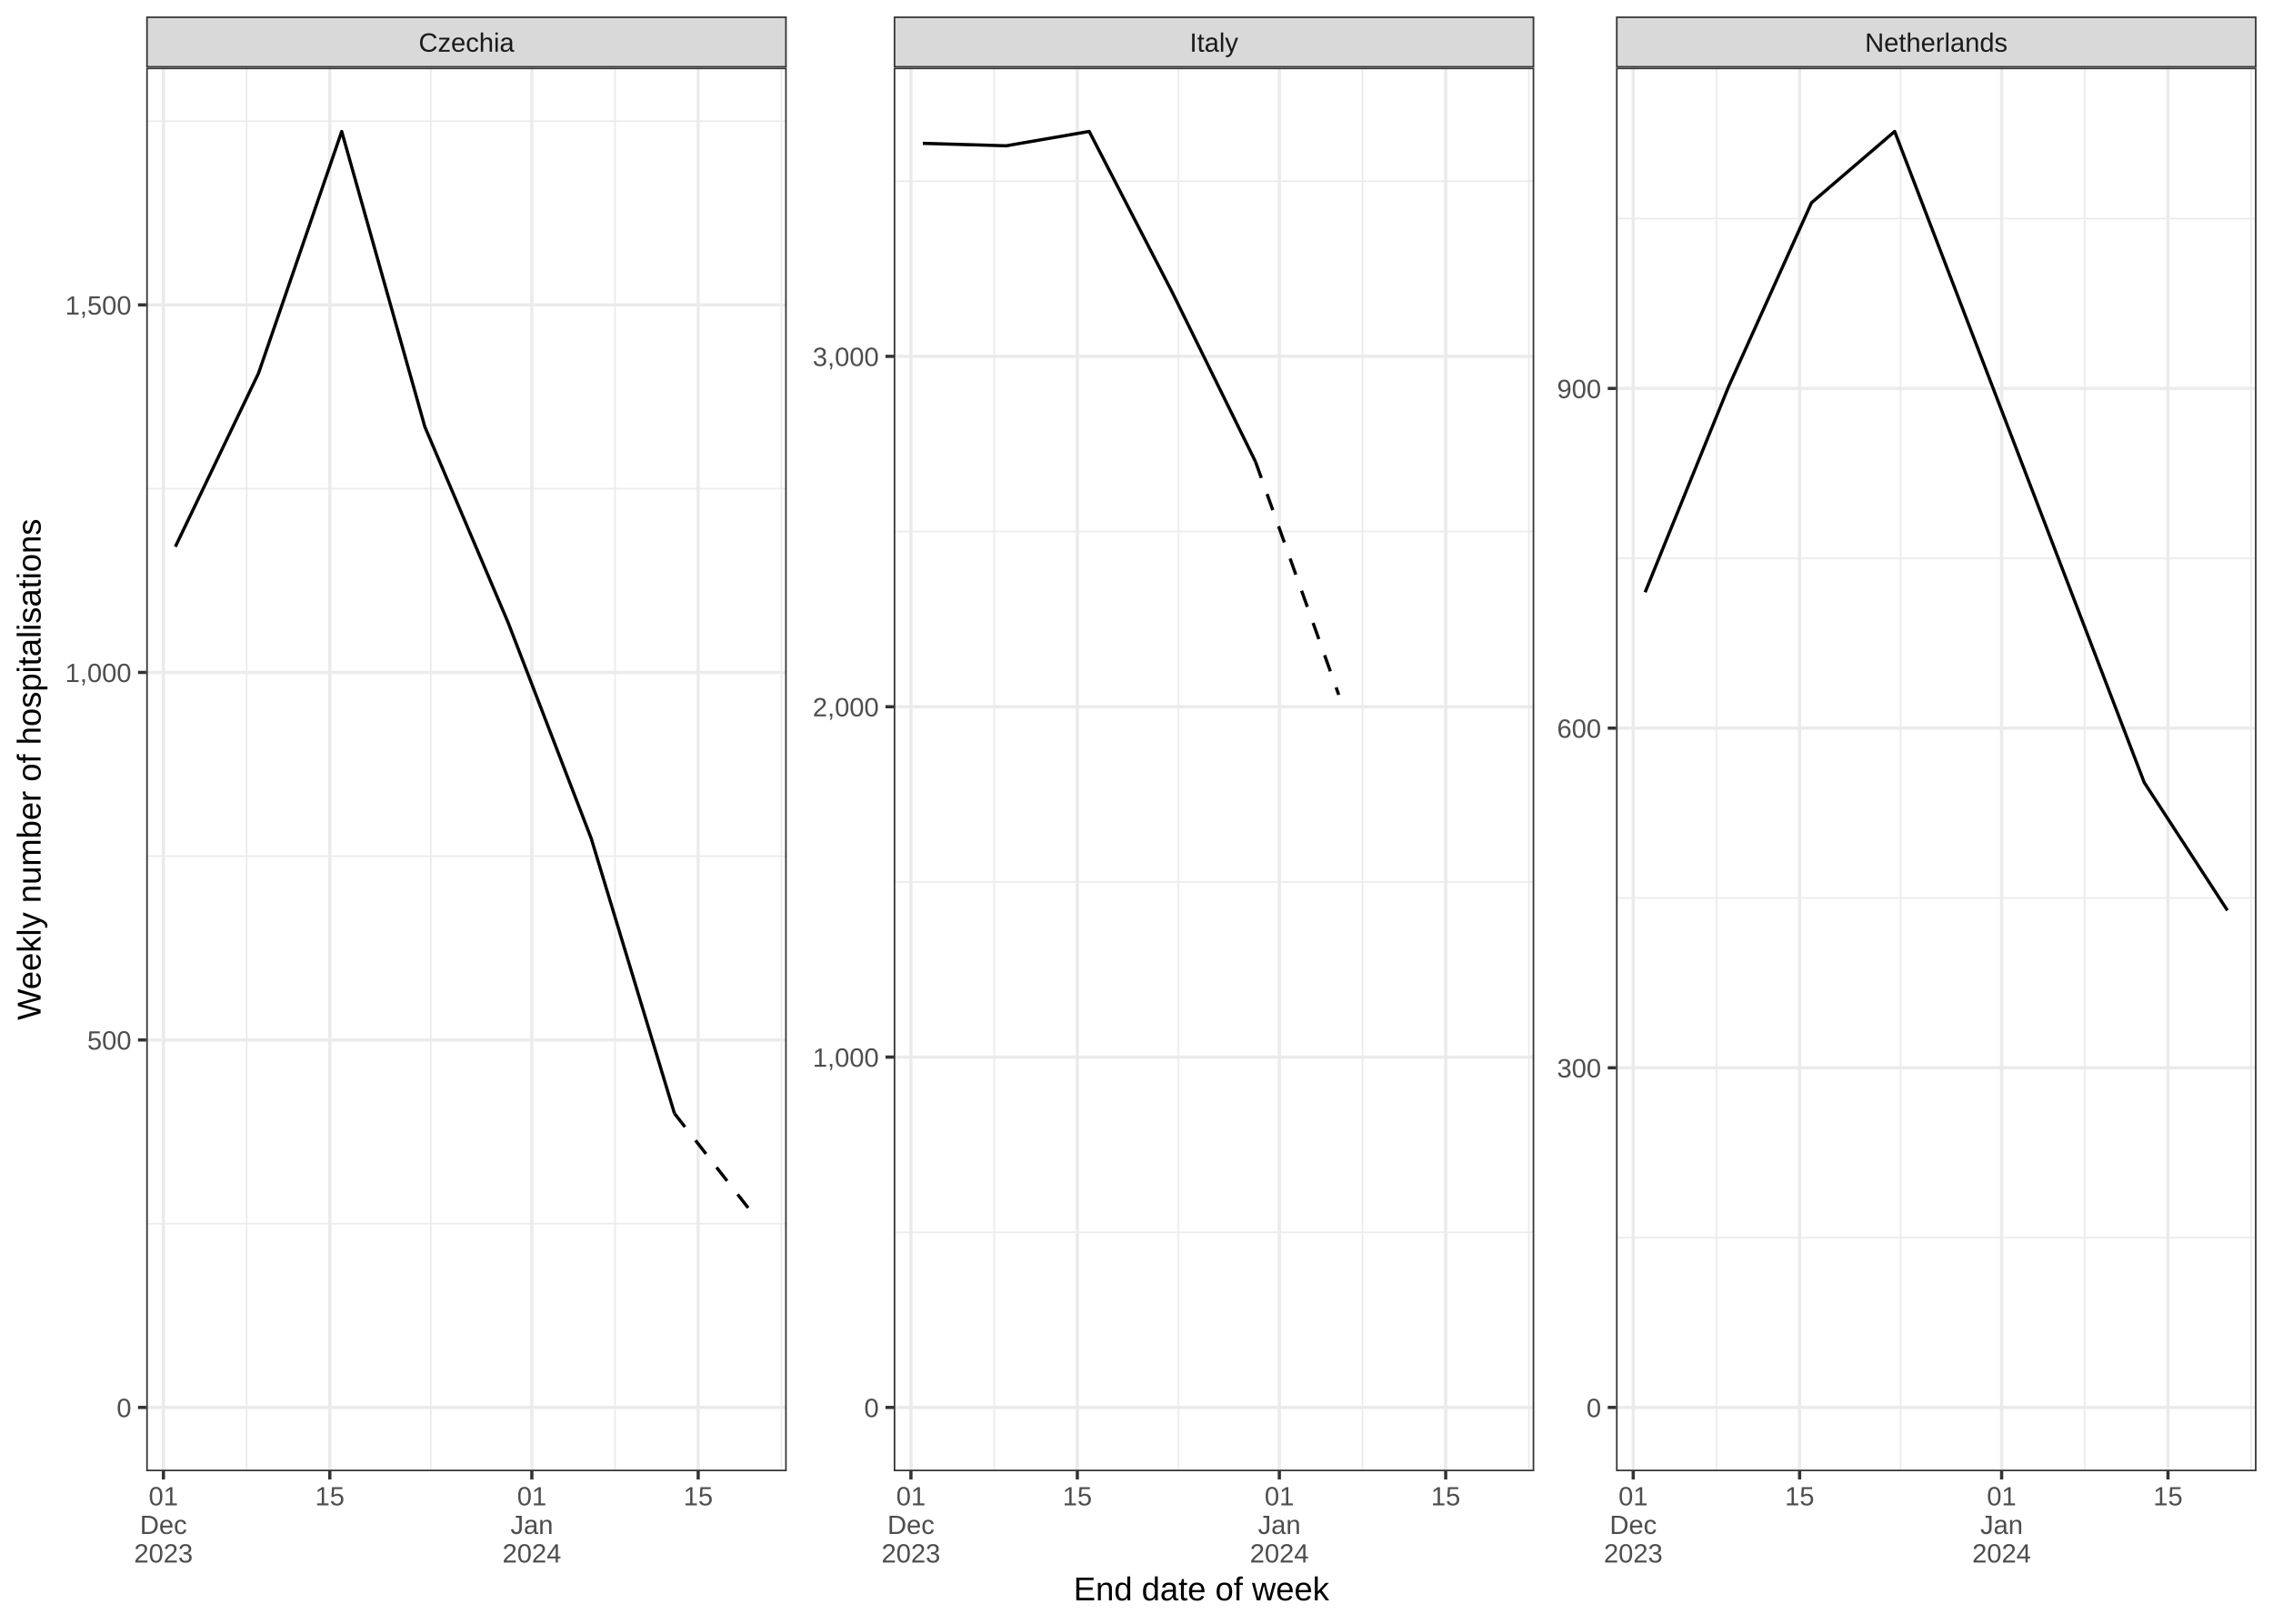
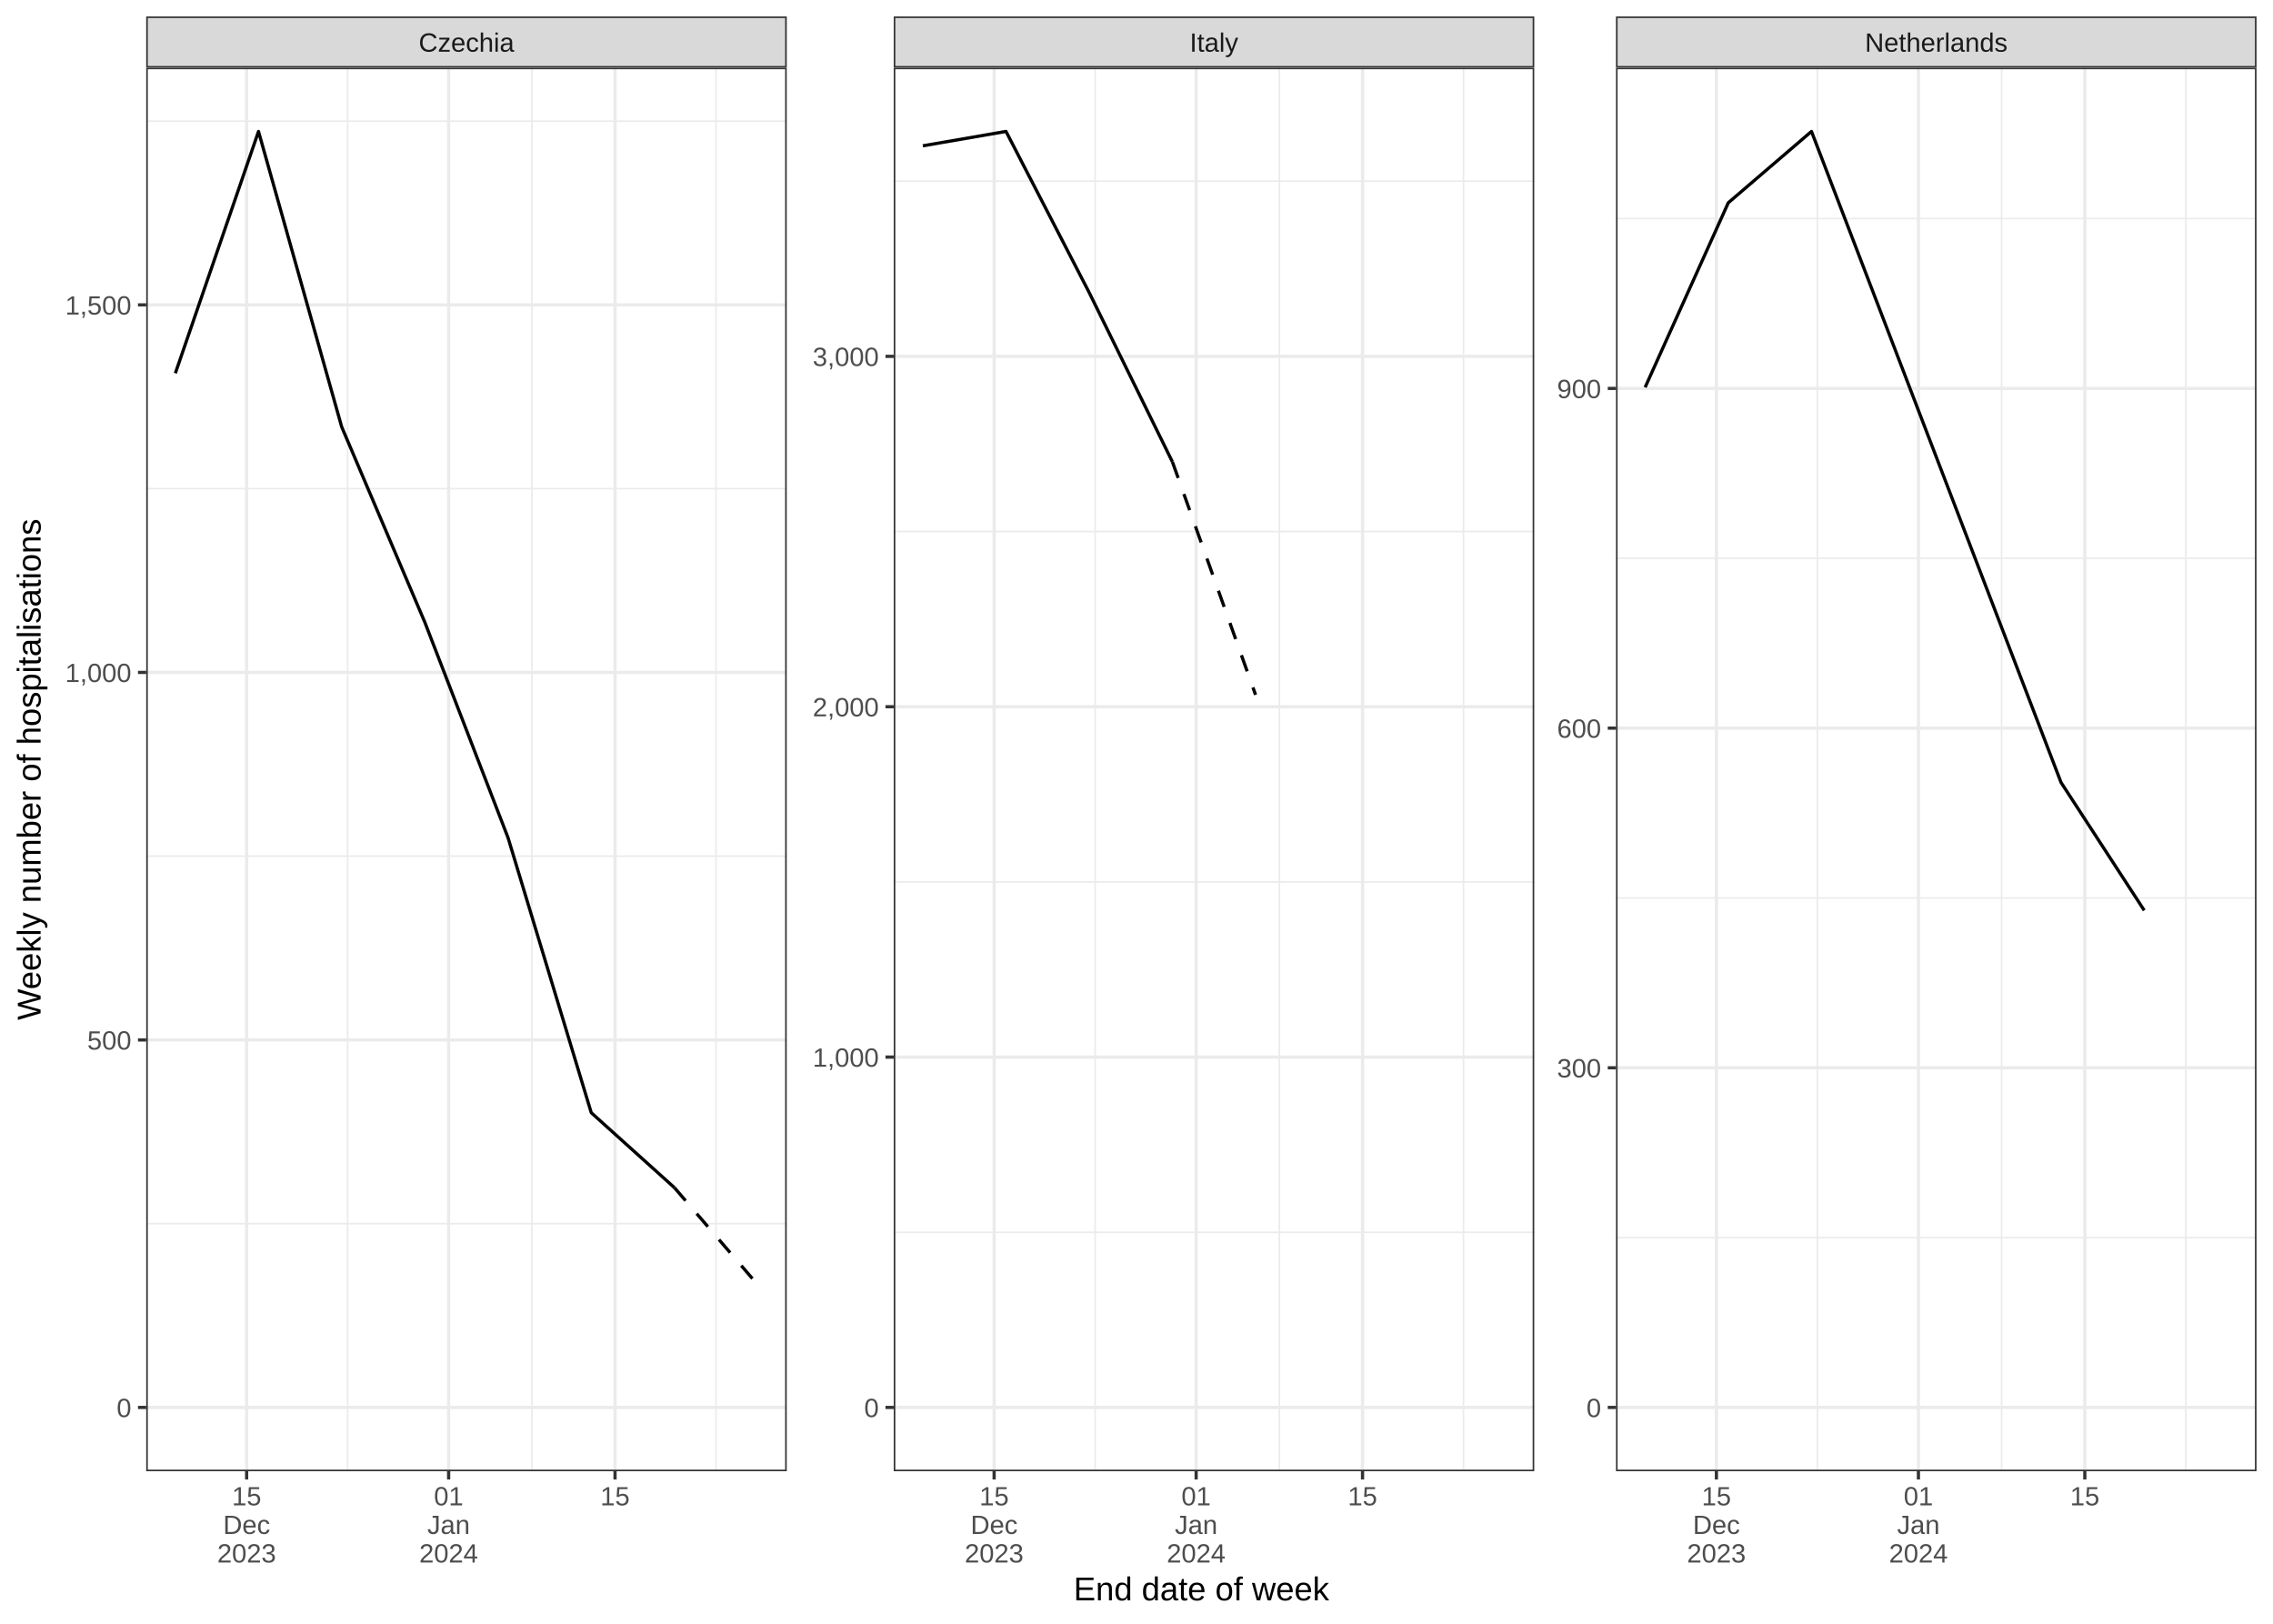
<svg xmlns="http://www.w3.org/2000/svg" class="svglite" width="756.00pt" height="540.00pt" viewBox="0 0 756.00 540.00">
  <defs>
    <style type="text/css">
    .svglite line, .svglite polyline, .svglite polygon, .svglite path, .svglite rect, .svglite circle {
      fill: none;
      stroke: #000000;
      stroke-linecap: round;
      stroke-linejoin: round;
      stroke-miterlimit: 10.00;
    }
    .svglite text {
      white-space: pre;
    }
  </style>
  </defs>
  <rect width="100%" height="100%" style="stroke: none; fill: #FFFFFF;" />
  <defs>
    <clipPath id="cpMC4wMHw3NTYuMDB8MC4wMHw1NDAuMDA=">
      <rect x="0.00" y="0.00" width="756.00" height="540.00" />
    </clipPath>
  </defs>
  <g clip-path="url(#cpMC4wMHw3NTYuMDB8MC4wMHw1NDAuMDA=)">
    <rect x="0.00" y="0.00" width="756.00" height="540.00" style="stroke-width: 1.07; stroke: #FFFFFF; fill: #FFFFFF;" />
  </g>
  <defs>
    <clipPath id="cpNDguNjN8MjYxLjY3fDIyLjQ5fDQ4OS4yOQ==">
      <rect x="48.63" y="22.49" width="213.04" height="466.80" />
    </clipPath>
  </defs>
  <g clip-path="url(#cpNDguNjN8MjYxLjY3fDIyLjQ5fDQ4OS4yOQ==)">
    <rect x="48.63" y="22.49" width="213.04" height="466.80" style="stroke-width: 1.07; stroke: none; fill: #FFFFFF;" />
    <polyline points="48.63,406.96 261.67,406.96 " style="stroke-width: 0.53; stroke: #EBEBEB; stroke-linecap: butt;" />
    <polyline points="48.63,284.73 261.67,284.73 " style="stroke-width: 0.53; stroke: #EBEBEB; stroke-linecap: butt;" />
    <polyline points="48.63,162.51 261.67,162.51 " style="stroke-width: 0.53; stroke: #EBEBEB; stroke-linecap: butt;" />
    <polyline points="48.63,40.29 261.67,40.29 " style="stroke-width: 0.53; stroke: #EBEBEB; stroke-linecap: butt;" />
-     <polyline points="82.03,489.29 82.03,22.49 " style="stroke-width: 0.53; stroke: #EBEBEB; stroke-linecap: butt;" />
-     <polyline points="143.29,489.29 143.29,22.49 " style="stroke-width: 0.53; stroke: #EBEBEB; stroke-linecap: butt;" />
-     <polyline points="204.56,489.29 204.56,22.49 " style="stroke-width: 0.53; stroke: #EBEBEB; stroke-linecap: butt;" />
-     <polyline points="259.89,489.29 259.89,22.49 " style="stroke-width: 0.53; stroke: #EBEBEB; stroke-linecap: butt;" />
+     <polyline points="115.63,489.29 115.63,22.49 " style="stroke-width: 0.53; stroke: #EBEBEB; stroke-linecap: butt;" />
+     <polyline points="176.89,489.29 176.89,22.49 " style="stroke-width: 0.53; stroke: #EBEBEB; stroke-linecap: butt;" />
+     <polyline points="238.15,489.29 238.15,22.49 " style="stroke-width: 0.53; stroke: #EBEBEB; stroke-linecap: butt;" />
    <polyline points="48.63,468.07 261.67,468.07 " style="stroke-width: 1.07; stroke: #EBEBEB; stroke-linecap: butt;" />
    <polyline points="48.63,345.85 261.67,345.85 " style="stroke-width: 1.07; stroke: #EBEBEB; stroke-linecap: butt;" />
    <polyline points="48.63,223.62 261.67,223.62 " style="stroke-width: 1.07; stroke: #EBEBEB; stroke-linecap: butt;" />
    <polyline points="48.63,101.40 261.67,101.40 " style="stroke-width: 1.07; stroke: #EBEBEB; stroke-linecap: butt;" />
-     <polyline points="54.36,489.29 54.36,22.49 " style="stroke-width: 1.07; stroke: #EBEBEB; stroke-linecap: butt;" />
-     <polyline points="109.70,489.29 109.70,22.49 " style="stroke-width: 1.07; stroke: #EBEBEB; stroke-linecap: butt;" />
-     <polyline points="176.89,489.29 176.89,22.49 " style="stroke-width: 1.07; stroke: #EBEBEB; stroke-linecap: butt;" />
-     <polyline points="232.22,489.29 232.22,22.49 " style="stroke-width: 1.07; stroke: #EBEBEB; stroke-linecap: butt;" />
-     <polyline points="58.32,181.82 85.98,124.13 113.65,43.71 141.32,141.98 168.98,207.00 196.65,278.87 224.32,370.29 " style="stroke-width: 1.07; stroke-linecap: butt;" />
-     <polyline points="224.32,370.29 251.99,405.73 " style="stroke-width: 1.07; stroke-dasharray: 5.69,5.69; stroke-linecap: butt;" />
+     <polyline points="82.03,489.29 82.03,22.49 " style="stroke-width: 1.07; stroke: #EBEBEB; stroke-linecap: butt;" />
+     <polyline points="149.22,489.29 149.22,22.49 " style="stroke-width: 1.07; stroke: #EBEBEB; stroke-linecap: butt;" />
+     <polyline points="204.56,489.29 204.56,22.49 " style="stroke-width: 1.07; stroke: #EBEBEB; stroke-linecap: butt;" />
+     <polyline points="58.32,124.13 85.98,43.71 113.65,141.98 141.32,207.00 168.98,278.62 196.65,370.05 224.32,394.98 " style="stroke-width: 1.07; stroke-linecap: butt;" />
+     <polyline points="224.32,394.98 251.99,427.25 " style="stroke-width: 1.07; stroke-dasharray: 5.69,5.69; stroke-linecap: butt;" />
    <rect x="48.63" y="22.49" width="213.04" height="466.80" style="stroke-width: 1.07; stroke: #333333;" />
  </g>
  <g clip-path="url(#cpMC4wMHw3NTYuMDB8MC4wMHw1NDAuMDA=)">
</g>
  <defs>
    <clipPath id="cpMjk3LjI1fDUxMC4yOXwyMi40OXw0ODkuMjk=">
      <rect x="297.25" y="22.49" width="213.04" height="466.80" />
    </clipPath>
  </defs>
  <g clip-path="url(#cpMjk3LjI1fDUxMC4yOXwyMi40OXw0ODkuMjk=)">
    <rect x="297.25" y="22.49" width="213.04" height="466.80" style="stroke-width: 1.07; stroke: none; fill: #FFFFFF;" />
    <polyline points="297.25,409.81 510.29,409.81 " style="stroke-width: 0.53; stroke: #EBEBEB; stroke-linecap: butt;" />
    <polyline points="297.25,293.29 510.29,293.29 " style="stroke-width: 0.53; stroke: #EBEBEB; stroke-linecap: butt;" />
    <polyline points="297.25,176.77 510.29,176.77 " style="stroke-width: 0.53; stroke: #EBEBEB; stroke-linecap: butt;" />
    <polyline points="297.25,60.25 510.29,60.25 " style="stroke-width: 0.53; stroke: #EBEBEB; stroke-linecap: butt;" />
-     <polyline points="330.65,489.29 330.65,22.49 " style="stroke-width: 0.53; stroke: #EBEBEB; stroke-linecap: butt;" />
-     <polyline points="391.91,489.29 391.91,22.49 " style="stroke-width: 0.53; stroke: #EBEBEB; stroke-linecap: butt;" />
-     <polyline points="453.18,489.29 453.18,22.49 " style="stroke-width: 0.53; stroke: #EBEBEB; stroke-linecap: butt;" />
-     <polyline points="508.51,489.29 508.51,22.49 " style="stroke-width: 0.53; stroke: #EBEBEB; stroke-linecap: butt;" />
+     <polyline points="364.25,489.29 364.25,22.49 " style="stroke-width: 0.53; stroke: #EBEBEB; stroke-linecap: butt;" />
+     <polyline points="425.51,489.29 425.51,22.49 " style="stroke-width: 0.53; stroke: #EBEBEB; stroke-linecap: butt;" />
+     <polyline points="486.77,489.29 486.77,22.49 " style="stroke-width: 0.53; stroke: #EBEBEB; stroke-linecap: butt;" />
    <polyline points="297.25,468.07 510.29,468.07 " style="stroke-width: 1.07; stroke: #EBEBEB; stroke-linecap: butt;" />
    <polyline points="297.25,351.55 510.29,351.55 " style="stroke-width: 1.07; stroke: #EBEBEB; stroke-linecap: butt;" />
    <polyline points="297.25,235.03 510.29,235.03 " style="stroke-width: 1.07; stroke: #EBEBEB; stroke-linecap: butt;" />
    <polyline points="297.25,118.51 510.29,118.51 " style="stroke-width: 1.07; stroke: #EBEBEB; stroke-linecap: butt;" />
-     <polyline points="302.98,489.29 302.98,22.49 " style="stroke-width: 1.07; stroke: #EBEBEB; stroke-linecap: butt;" />
-     <polyline points="358.32,489.29 358.32,22.49 " style="stroke-width: 1.07; stroke: #EBEBEB; stroke-linecap: butt;" />
-     <polyline points="425.51,489.29 425.51,22.49 " style="stroke-width: 1.07; stroke: #EBEBEB; stroke-linecap: butt;" />
-     <polyline points="480.84,489.29 480.84,22.49 " style="stroke-width: 1.07; stroke: #EBEBEB; stroke-linecap: butt;" />
-     <polyline points="306.94,47.67 334.60,48.49 362.27,43.71 389.94,97.31 417.60,153.59 " style="stroke-width: 1.07; stroke-linecap: butt;" />
-     <polyline points="417.60,153.59 445.27,231.07 " style="stroke-width: 1.07; stroke-dasharray: 5.69,5.69; stroke-linecap: butt;" />
+     <polyline points="330.65,489.29 330.65,22.49 " style="stroke-width: 1.07; stroke: #EBEBEB; stroke-linecap: butt;" />
+     <polyline points="397.84,489.29 397.84,22.49 " style="stroke-width: 1.07; stroke: #EBEBEB; stroke-linecap: butt;" />
+     <polyline points="453.18,489.29 453.18,22.49 " style="stroke-width: 1.07; stroke: #EBEBEB; stroke-linecap: butt;" />
+     <polyline points="306.94,48.49 334.60,43.71 362.27,97.31 389.94,153.59 " style="stroke-width: 1.07; stroke-linecap: butt;" />
+     <polyline points="389.94,153.59 417.60,231.07 " style="stroke-width: 1.07; stroke-dasharray: 5.69,5.69; stroke-linecap: butt;" />
    <rect x="297.25" y="22.49" width="213.04" height="466.80" style="stroke-width: 1.07; stroke: #333333;" />
  </g>
  <g clip-path="url(#cpMC4wMHw3NTYuMDB8MC4wMHw1NDAuMDA=)">
</g>
  <defs>
    <clipPath id="cpNTM3LjQ4fDc1MC41MnwyMi40OXw0ODkuMjk=">
      <rect x="537.48" y="22.49" width="213.04" height="466.80" />
    </clipPath>
  </defs>
  <g clip-path="url(#cpNTM3LjQ4fDc1MC41MnwyMi40OXw0ODkuMjk=)">
    <rect x="537.48" y="22.49" width="213.04" height="466.80" style="stroke-width: 1.07; stroke: none; fill: #FFFFFF;" />
    <polyline points="537.48,411.59 750.52,411.59 " style="stroke-width: 0.53; stroke: #EBEBEB; stroke-linecap: butt;" />
    <polyline points="537.48,298.63 750.52,298.63 " style="stroke-width: 0.53; stroke: #EBEBEB; stroke-linecap: butt;" />
    <polyline points="537.48,185.66 750.52,185.66 " style="stroke-width: 0.53; stroke: #EBEBEB; stroke-linecap: butt;" />
    <polyline points="537.48,72.70 750.52,72.70 " style="stroke-width: 0.53; stroke: #EBEBEB; stroke-linecap: butt;" />
-     <polyline points="570.88,489.29 570.88,22.49 " style="stroke-width: 0.53; stroke: #EBEBEB; stroke-linecap: butt;" />
-     <polyline points="632.14,489.29 632.14,22.49 " style="stroke-width: 0.53; stroke: #EBEBEB; stroke-linecap: butt;" />
-     <polyline points="693.41,489.29 693.41,22.49 " style="stroke-width: 0.53; stroke: #EBEBEB; stroke-linecap: butt;" />
-     <polyline points="748.74,489.29 748.74,22.49 " style="stroke-width: 0.53; stroke: #EBEBEB; stroke-linecap: butt;" />
+     <polyline points="604.48,489.29 604.48,22.49 " style="stroke-width: 0.53; stroke: #EBEBEB; stroke-linecap: butt;" />
+     <polyline points="665.74,489.29 665.74,22.49 " style="stroke-width: 0.53; stroke: #EBEBEB; stroke-linecap: butt;" />
+     <polyline points="727.00,489.29 727.00,22.49 " style="stroke-width: 0.53; stroke: #EBEBEB; stroke-linecap: butt;" />
    <polyline points="537.48,468.07 750.52,468.07 " style="stroke-width: 1.07; stroke: #EBEBEB; stroke-linecap: butt;" />
    <polyline points="537.48,355.11 750.52,355.11 " style="stroke-width: 1.07; stroke: #EBEBEB; stroke-linecap: butt;" />
    <polyline points="537.48,242.15 750.52,242.15 " style="stroke-width: 1.07; stroke: #EBEBEB; stroke-linecap: butt;" />
    <polyline points="537.48,129.18 750.52,129.18 " style="stroke-width: 1.07; stroke: #EBEBEB; stroke-linecap: butt;" />
-     <polyline points="543.21,489.29 543.21,22.49 " style="stroke-width: 1.07; stroke: #EBEBEB; stroke-linecap: butt;" />
-     <polyline points="598.55,489.29 598.55,22.49 " style="stroke-width: 1.07; stroke: #EBEBEB; stroke-linecap: butt;" />
-     <polyline points="665.74,489.29 665.74,22.49 " style="stroke-width: 1.07; stroke: #EBEBEB; stroke-linecap: butt;" />
-     <polyline points="721.07,489.29 721.07,22.49 " style="stroke-width: 1.07; stroke: #EBEBEB; stroke-linecap: butt;" />
-     <polyline points="547.17,196.96 574.83,128.81 602.50,67.43 630.17,43.71 713.17,260.22 740.84,302.77 " style="stroke-width: 1.07; stroke-linecap: butt;" />
+     <polyline points="570.88,489.29 570.88,22.49 " style="stroke-width: 1.07; stroke: #EBEBEB; stroke-linecap: butt;" />
+     <polyline points="638.07,489.29 638.07,22.49 " style="stroke-width: 1.07; stroke: #EBEBEB; stroke-linecap: butt;" />
+     <polyline points="693.41,489.29 693.41,22.49 " style="stroke-width: 1.07; stroke: #EBEBEB; stroke-linecap: butt;" />
+     <polyline points="547.17,128.81 574.83,67.43 602.50,43.71 685.50,260.22 713.17,302.77 " style="stroke-width: 1.07; stroke-linecap: butt;" />
    <rect x="537.48" y="22.49" width="213.04" height="466.80" style="stroke-width: 1.07; stroke: #333333;" />
  </g>
  <g clip-path="url(#cpMC4wMHw3NTYuMDB8MC4wMHw1NDAuMDA=)">
</g>
  <defs>
    <clipPath id="cpNDguNjN8MjYxLjY3fDUuNDh8MjIuNDk=">
      <rect x="48.63" y="5.48" width="213.04" height="17.01" />
    </clipPath>
  </defs>
  <g clip-path="url(#cpNDguNjN8MjYxLjY3fDUuNDh8MjIuNDk=)">
    <rect x="48.63" y="5.48" width="213.04" height="17.01" style="stroke-width: 1.07; stroke: #333333; fill: #D9D9D9;" />
    <text x="155.15" y="17.19" text-anchor="middle" style="font-size: 8.80px;fill: #1A1A1A; font-family: &quot;Liberation Sans&quot;;" textLength="34.42px" lengthAdjust="spacingAndGlyphs">Czechia</text>
  </g>
  <g clip-path="url(#cpMC4wMHw3NTYuMDB8MC4wMHw1NDAuMDA=)">
</g>
  <defs>
    <clipPath id="cpMjk3LjI1fDUxMC4yOXw1LjQ4fDIyLjQ5">
      <rect x="297.25" y="5.48" width="213.04" height="17.01" />
    </clipPath>
  </defs>
  <g clip-path="url(#cpMjk3LjI1fDUxMC4yOXw1LjQ4fDIyLjQ5)">
    <rect x="297.25" y="5.48" width="213.04" height="17.01" style="stroke-width: 1.07; stroke: #333333; fill: #D9D9D9;" />
    <text x="403.77" y="17.19" text-anchor="middle" style="font-size: 8.80px;fill: #1A1A1A; font-family: &quot;Liberation Sans&quot;;" textLength="19.09px" lengthAdjust="spacingAndGlyphs">Italy</text>
  </g>
  <g clip-path="url(#cpMC4wMHw3NTYuMDB8MC4wMHw1NDAuMDA=)">
</g>
  <defs>
    <clipPath id="cpNTM3LjQ4fDc1MC41Mnw1LjQ4fDIyLjQ5">
      <rect x="537.48" y="5.48" width="213.04" height="17.01" />
    </clipPath>
  </defs>
  <g clip-path="url(#cpNTM3LjQ4fDc1MC41Mnw1LjQ4fDIyLjQ5)">
    <rect x="537.48" y="5.48" width="213.04" height="17.01" style="stroke-width: 1.07; stroke: #333333; fill: #D9D9D9;" />
    <text x="644.00" y="17.19" text-anchor="middle" style="font-size: 8.80px;fill: #1A1A1A; font-family: &quot;Liberation Sans&quot;;" textLength="53.63px" lengthAdjust="spacingAndGlyphs">Netherlands</text>
  </g>
  <g clip-path="url(#cpMC4wMHw3NTYuMDB8MC4wMHw1NDAuMDA=)">
-     <polyline points="54.36,492.03 54.36,489.29 " style="stroke-width: 1.07; stroke: #333333; stroke-linecap: butt;" />
-     <polyline points="109.70,492.03 109.70,489.29 " style="stroke-width: 1.07; stroke: #333333; stroke-linecap: butt;" />
-     <polyline points="176.89,492.03 176.89,489.29 " style="stroke-width: 1.07; stroke: #333333; stroke-linecap: butt;" />
-     <polyline points="232.22,492.03 232.22,489.29 " style="stroke-width: 1.07; stroke: #333333; stroke-linecap: butt;" />
-     <text x="54.36" y="500.63" text-anchor="middle" style="font-size: 8.80px;fill: #4D4D4D; font-family: &quot;Liberation Sans&quot;;" textLength="11.19px" lengthAdjust="spacingAndGlyphs">01</text>
-     <text x="54.36" y="510.14" text-anchor="middle" style="font-size: 8.80px;fill: #4D4D4D; font-family: &quot;Liberation Sans&quot;;" textLength="17.03px" lengthAdjust="spacingAndGlyphs">Dec</text>
-     <text x="54.36" y="519.64" text-anchor="middle" style="font-size: 8.80px;fill: #4D4D4D; font-family: &quot;Liberation Sans&quot;;" textLength="22.38px" lengthAdjust="spacingAndGlyphs">2023</text>
-     <text x="109.70" y="500.63" text-anchor="middle" style="font-size: 8.80px;fill: #4D4D4D; font-family: &quot;Liberation Sans&quot;;" textLength="11.19px" lengthAdjust="spacingAndGlyphs">15</text>
-     <text x="176.89" y="500.63" text-anchor="middle" style="font-size: 8.80px;fill: #4D4D4D; font-family: &quot;Liberation Sans&quot;;" textLength="11.19px" lengthAdjust="spacingAndGlyphs">01</text>
-     <text x="176.89" y="510.14" text-anchor="middle" style="font-size: 8.80px;fill: #4D4D4D; font-family: &quot;Liberation Sans&quot;;" textLength="13.56px" lengthAdjust="spacingAndGlyphs">Jan</text>
-     <text x="176.89" y="519.64" text-anchor="middle" style="font-size: 8.80px;fill: #4D4D4D; font-family: &quot;Liberation Sans&quot;;" textLength="22.38px" lengthAdjust="spacingAndGlyphs">2024</text>
-     <text x="232.22" y="500.63" text-anchor="middle" style="font-size: 8.80px;fill: #4D4D4D; font-family: &quot;Liberation Sans&quot;;" textLength="11.19px" lengthAdjust="spacingAndGlyphs">15</text>
-     <polyline points="302.98,492.03 302.98,489.29 " style="stroke-width: 1.07; stroke: #333333; stroke-linecap: butt;" />
-     <polyline points="358.32,492.03 358.32,489.29 " style="stroke-width: 1.07; stroke: #333333; stroke-linecap: butt;" />
-     <polyline points="425.51,492.03 425.51,489.29 " style="stroke-width: 1.07; stroke: #333333; stroke-linecap: butt;" />
-     <polyline points="480.84,492.03 480.84,489.29 " style="stroke-width: 1.07; stroke: #333333; stroke-linecap: butt;" />
-     <text x="302.98" y="500.63" text-anchor="middle" style="font-size: 8.80px;fill: #4D4D4D; font-family: &quot;Liberation Sans&quot;;" textLength="11.19px" lengthAdjust="spacingAndGlyphs">01</text>
-     <text x="302.98" y="510.14" text-anchor="middle" style="font-size: 8.80px;fill: #4D4D4D; font-family: &quot;Liberation Sans&quot;;" textLength="17.03px" lengthAdjust="spacingAndGlyphs">Dec</text>
-     <text x="302.98" y="519.64" text-anchor="middle" style="font-size: 8.80px;fill: #4D4D4D; font-family: &quot;Liberation Sans&quot;;" textLength="22.38px" lengthAdjust="spacingAndGlyphs">2023</text>
-     <text x="358.32" y="500.63" text-anchor="middle" style="font-size: 8.80px;fill: #4D4D4D; font-family: &quot;Liberation Sans&quot;;" textLength="11.19px" lengthAdjust="spacingAndGlyphs">15</text>
-     <text x="425.51" y="500.63" text-anchor="middle" style="font-size: 8.80px;fill: #4D4D4D; font-family: &quot;Liberation Sans&quot;;" textLength="11.19px" lengthAdjust="spacingAndGlyphs">01</text>
-     <text x="425.51" y="510.14" text-anchor="middle" style="font-size: 8.80px;fill: #4D4D4D; font-family: &quot;Liberation Sans&quot;;" textLength="13.56px" lengthAdjust="spacingAndGlyphs">Jan</text>
-     <text x="425.51" y="519.64" text-anchor="middle" style="font-size: 8.80px;fill: #4D4D4D; font-family: &quot;Liberation Sans&quot;;" textLength="22.38px" lengthAdjust="spacingAndGlyphs">2024</text>
-     <text x="480.84" y="500.63" text-anchor="middle" style="font-size: 8.80px;fill: #4D4D4D; font-family: &quot;Liberation Sans&quot;;" textLength="11.19px" lengthAdjust="spacingAndGlyphs">15</text>
-     <polyline points="543.21,492.03 543.21,489.29 " style="stroke-width: 1.07; stroke: #333333; stroke-linecap: butt;" />
-     <polyline points="598.55,492.03 598.55,489.29 " style="stroke-width: 1.07; stroke: #333333; stroke-linecap: butt;" />
-     <polyline points="665.74,492.03 665.74,489.29 " style="stroke-width: 1.07; stroke: #333333; stroke-linecap: butt;" />
-     <polyline points="721.07,492.03 721.07,489.29 " style="stroke-width: 1.07; stroke: #333333; stroke-linecap: butt;" />
-     <text x="543.21" y="500.63" text-anchor="middle" style="font-size: 8.80px;fill: #4D4D4D; font-family: &quot;Liberation Sans&quot;;" textLength="11.19px" lengthAdjust="spacingAndGlyphs">01</text>
-     <text x="543.21" y="510.14" text-anchor="middle" style="font-size: 8.80px;fill: #4D4D4D; font-family: &quot;Liberation Sans&quot;;" textLength="17.03px" lengthAdjust="spacingAndGlyphs">Dec</text>
-     <text x="543.21" y="519.64" text-anchor="middle" style="font-size: 8.80px;fill: #4D4D4D; font-family: &quot;Liberation Sans&quot;;" textLength="22.38px" lengthAdjust="spacingAndGlyphs">2023</text>
-     <text x="598.55" y="500.63" text-anchor="middle" style="font-size: 8.80px;fill: #4D4D4D; font-family: &quot;Liberation Sans&quot;;" textLength="11.19px" lengthAdjust="spacingAndGlyphs">15</text>
-     <text x="665.74" y="500.63" text-anchor="middle" style="font-size: 8.80px;fill: #4D4D4D; font-family: &quot;Liberation Sans&quot;;" textLength="11.19px" lengthAdjust="spacingAndGlyphs">01</text>
-     <text x="665.74" y="510.14" text-anchor="middle" style="font-size: 8.80px;fill: #4D4D4D; font-family: &quot;Liberation Sans&quot;;" textLength="13.56px" lengthAdjust="spacingAndGlyphs">Jan</text>
-     <text x="665.74" y="519.64" text-anchor="middle" style="font-size: 8.80px;fill: #4D4D4D; font-family: &quot;Liberation Sans&quot;;" textLength="22.38px" lengthAdjust="spacingAndGlyphs">2024</text>
-     <text x="721.07" y="500.63" text-anchor="middle" style="font-size: 8.80px;fill: #4D4D4D; font-family: &quot;Liberation Sans&quot;;" textLength="11.19px" lengthAdjust="spacingAndGlyphs">15</text>
+     <polyline points="82.03,492.03 82.03,489.29 " style="stroke-width: 1.07; stroke: #333333; stroke-linecap: butt;" />
+     <polyline points="149.22,492.03 149.22,489.29 " style="stroke-width: 1.07; stroke: #333333; stroke-linecap: butt;" />
+     <polyline points="204.56,492.03 204.56,489.29 " style="stroke-width: 1.07; stroke: #333333; stroke-linecap: butt;" />
+     <text x="82.03" y="500.63" text-anchor="middle" style="font-size: 8.80px;fill: #4D4D4D; font-family: &quot;Liberation Sans&quot;;" textLength="11.19px" lengthAdjust="spacingAndGlyphs">15</text>
+     <text x="82.03" y="510.14" text-anchor="middle" style="font-size: 8.80px;fill: #4D4D4D; font-family: &quot;Liberation Sans&quot;;" textLength="17.03px" lengthAdjust="spacingAndGlyphs">Dec</text>
+     <text x="82.03" y="519.64" text-anchor="middle" style="font-size: 8.80px;fill: #4D4D4D; font-family: &quot;Liberation Sans&quot;;" textLength="22.38px" lengthAdjust="spacingAndGlyphs">2023</text>
+     <text x="149.22" y="500.63" text-anchor="middle" style="font-size: 8.80px;fill: #4D4D4D; font-family: &quot;Liberation Sans&quot;;" textLength="11.19px" lengthAdjust="spacingAndGlyphs">01</text>
+     <text x="149.22" y="510.14" text-anchor="middle" style="font-size: 8.80px;fill: #4D4D4D; font-family: &quot;Liberation Sans&quot;;" textLength="13.56px" lengthAdjust="spacingAndGlyphs">Jan</text>
+     <text x="149.22" y="519.64" text-anchor="middle" style="font-size: 8.80px;fill: #4D4D4D; font-family: &quot;Liberation Sans&quot;;" textLength="22.38px" lengthAdjust="spacingAndGlyphs">2024</text>
+     <text x="204.56" y="500.63" text-anchor="middle" style="font-size: 8.80px;fill: #4D4D4D; font-family: &quot;Liberation Sans&quot;;" textLength="11.19px" lengthAdjust="spacingAndGlyphs">15</text>
+     <polyline points="330.65,492.03 330.65,489.29 " style="stroke-width: 1.07; stroke: #333333; stroke-linecap: butt;" />
+     <polyline points="397.84,492.03 397.84,489.29 " style="stroke-width: 1.07; stroke: #333333; stroke-linecap: butt;" />
+     <polyline points="453.18,492.03 453.18,489.29 " style="stroke-width: 1.07; stroke: #333333; stroke-linecap: butt;" />
+     <text x="330.65" y="500.63" text-anchor="middle" style="font-size: 8.80px;fill: #4D4D4D; font-family: &quot;Liberation Sans&quot;;" textLength="11.19px" lengthAdjust="spacingAndGlyphs">15</text>
+     <text x="330.65" y="510.14" text-anchor="middle" style="font-size: 8.80px;fill: #4D4D4D; font-family: &quot;Liberation Sans&quot;;" textLength="17.03px" lengthAdjust="spacingAndGlyphs">Dec</text>
+     <text x="330.65" y="519.64" text-anchor="middle" style="font-size: 8.80px;fill: #4D4D4D; font-family: &quot;Liberation Sans&quot;;" textLength="22.38px" lengthAdjust="spacingAndGlyphs">2023</text>
+     <text x="397.84" y="500.63" text-anchor="middle" style="font-size: 8.80px;fill: #4D4D4D; font-family: &quot;Liberation Sans&quot;;" textLength="11.19px" lengthAdjust="spacingAndGlyphs">01</text>
+     <text x="397.84" y="510.14" text-anchor="middle" style="font-size: 8.80px;fill: #4D4D4D; font-family: &quot;Liberation Sans&quot;;" textLength="13.56px" lengthAdjust="spacingAndGlyphs">Jan</text>
+     <text x="397.84" y="519.64" text-anchor="middle" style="font-size: 8.80px;fill: #4D4D4D; font-family: &quot;Liberation Sans&quot;;" textLength="22.38px" lengthAdjust="spacingAndGlyphs">2024</text>
+     <text x="453.18" y="500.63" text-anchor="middle" style="font-size: 8.80px;fill: #4D4D4D; font-family: &quot;Liberation Sans&quot;;" textLength="11.19px" lengthAdjust="spacingAndGlyphs">15</text>
+     <polyline points="570.88,492.03 570.88,489.29 " style="stroke-width: 1.07; stroke: #333333; stroke-linecap: butt;" />
+     <polyline points="638.07,492.03 638.07,489.29 " style="stroke-width: 1.07; stroke: #333333; stroke-linecap: butt;" />
+     <polyline points="693.41,492.03 693.41,489.29 " style="stroke-width: 1.07; stroke: #333333; stroke-linecap: butt;" />
+     <text x="570.88" y="500.63" text-anchor="middle" style="font-size: 8.80px;fill: #4D4D4D; font-family: &quot;Liberation Sans&quot;;" textLength="11.19px" lengthAdjust="spacingAndGlyphs">15</text>
+     <text x="570.88" y="510.14" text-anchor="middle" style="font-size: 8.80px;fill: #4D4D4D; font-family: &quot;Liberation Sans&quot;;" textLength="17.03px" lengthAdjust="spacingAndGlyphs">Dec</text>
+     <text x="570.88" y="519.64" text-anchor="middle" style="font-size: 8.80px;fill: #4D4D4D; font-family: &quot;Liberation Sans&quot;;" textLength="22.38px" lengthAdjust="spacingAndGlyphs">2023</text>
+     <text x="638.07" y="500.63" text-anchor="middle" style="font-size: 8.80px;fill: #4D4D4D; font-family: &quot;Liberation Sans&quot;;" textLength="11.19px" lengthAdjust="spacingAndGlyphs">01</text>
+     <text x="638.07" y="510.14" text-anchor="middle" style="font-size: 8.80px;fill: #4D4D4D; font-family: &quot;Liberation Sans&quot;;" textLength="13.56px" lengthAdjust="spacingAndGlyphs">Jan</text>
+     <text x="638.07" y="519.64" text-anchor="middle" style="font-size: 8.80px;fill: #4D4D4D; font-family: &quot;Liberation Sans&quot;;" textLength="22.38px" lengthAdjust="spacingAndGlyphs">2024</text>
+     <text x="693.41" y="500.63" text-anchor="middle" style="font-size: 8.80px;fill: #4D4D4D; font-family: &quot;Liberation Sans&quot;;" textLength="11.19px" lengthAdjust="spacingAndGlyphs">15</text>
    <text x="532.55" y="471.28" text-anchor="end" style="font-size: 8.80px;fill: #4D4D4D; font-family: &quot;Liberation Sans&quot;;" textLength="5.59px" lengthAdjust="spacingAndGlyphs">0</text>
    <text x="532.55" y="358.31" text-anchor="end" style="font-size: 8.80px;fill: #4D4D4D; font-family: &quot;Liberation Sans&quot;;" textLength="16.78px" lengthAdjust="spacingAndGlyphs">300</text>
    <text x="532.55" y="245.35" text-anchor="end" style="font-size: 8.80px;fill: #4D4D4D; font-family: &quot;Liberation Sans&quot;;" textLength="16.78px" lengthAdjust="spacingAndGlyphs">600</text>
    <text x="532.55" y="132.39" text-anchor="end" style="font-size: 8.80px;fill: #4D4D4D; font-family: &quot;Liberation Sans&quot;;" textLength="16.78px" lengthAdjust="spacingAndGlyphs">900</text>
    <polyline points="534.74,468.07 537.48,468.07 " style="stroke-width: 1.07; stroke: #333333; stroke-linecap: butt;" />
    <polyline points="534.74,355.11 537.48,355.11 " style="stroke-width: 1.07; stroke: #333333; stroke-linecap: butt;" />
    <polyline points="534.74,242.15 537.48,242.15 " style="stroke-width: 1.07; stroke: #333333; stroke-linecap: butt;" />
    <polyline points="534.74,129.18 537.48,129.18 " style="stroke-width: 1.07; stroke: #333333; stroke-linecap: butt;" />
    <text x="292.32" y="471.28" text-anchor="end" style="font-size: 8.80px;fill: #4D4D4D; font-family: &quot;Liberation Sans&quot;;" textLength="5.59px" lengthAdjust="spacingAndGlyphs">0</text>
    <text x="292.32" y="354.76" text-anchor="end" style="font-size: 8.80px;fill: #4D4D4D; font-family: &quot;Liberation Sans&quot;;" textLength="25.17px" lengthAdjust="spacingAndGlyphs">1,000</text>
    <text x="292.32" y="238.24" text-anchor="end" style="font-size: 8.80px;fill: #4D4D4D; font-family: &quot;Liberation Sans&quot;;" textLength="25.17px" lengthAdjust="spacingAndGlyphs">2,000</text>
    <text x="292.32" y="121.72" text-anchor="end" style="font-size: 8.80px;fill: #4D4D4D; font-family: &quot;Liberation Sans&quot;;" textLength="25.17px" lengthAdjust="spacingAndGlyphs">3,000</text>
    <polyline points="294.51,468.07 297.25,468.07 " style="stroke-width: 1.07; stroke: #333333; stroke-linecap: butt;" />
    <polyline points="294.51,351.55 297.25,351.55 " style="stroke-width: 1.07; stroke: #333333; stroke-linecap: butt;" />
    <polyline points="294.51,235.03 297.25,235.03 " style="stroke-width: 1.07; stroke: #333333; stroke-linecap: butt;" />
    <polyline points="294.51,118.51 297.25,118.51 " style="stroke-width: 1.07; stroke: #333333; stroke-linecap: butt;" />
    <text x="43.70" y="471.28" text-anchor="end" style="font-size: 8.80px;fill: #4D4D4D; font-family: &quot;Liberation Sans&quot;;" textLength="5.59px" lengthAdjust="spacingAndGlyphs">0</text>
    <text x="43.70" y="349.05" text-anchor="end" style="font-size: 8.80px;fill: #4D4D4D; font-family: &quot;Liberation Sans&quot;;" textLength="16.78px" lengthAdjust="spacingAndGlyphs">500</text>
    <text x="43.70" y="226.83" text-anchor="end" style="font-size: 8.80px;fill: #4D4D4D; font-family: &quot;Liberation Sans&quot;;" textLength="25.17px" lengthAdjust="spacingAndGlyphs">1,000</text>
    <text x="43.70" y="104.61" text-anchor="end" style="font-size: 8.80px;fill: #4D4D4D; font-family: &quot;Liberation Sans&quot;;" textLength="25.17px" lengthAdjust="spacingAndGlyphs">1,500</text>
    <polyline points="45.89,468.07 48.63,468.07 " style="stroke-width: 1.07; stroke: #333333; stroke-linecap: butt;" />
    <polyline points="45.89,345.85 48.63,345.85 " style="stroke-width: 1.07; stroke: #333333; stroke-linecap: butt;" />
    <polyline points="45.89,223.62 48.63,223.62 " style="stroke-width: 1.07; stroke: #333333; stroke-linecap: butt;" />
    <polyline points="45.89,101.40 48.63,101.40 " style="stroke-width: 1.07; stroke: #333333; stroke-linecap: butt;" />
    <text x="399.58" y="532.23" text-anchor="middle" style="font-size: 11.00px; font-family: &quot;Liberation Sans&quot;;" textLength="95.72px" lengthAdjust="spacingAndGlyphs">End date of week</text>
    <text transform="translate(13.50,255.89) rotate(-90)" text-anchor="middle" style="font-size: 11.00px; font-family: &quot;Liberation Sans&quot;;" textLength="189.66px" lengthAdjust="spacingAndGlyphs">Weekly number of hospitalisations</text>
  </g>
</svg>
